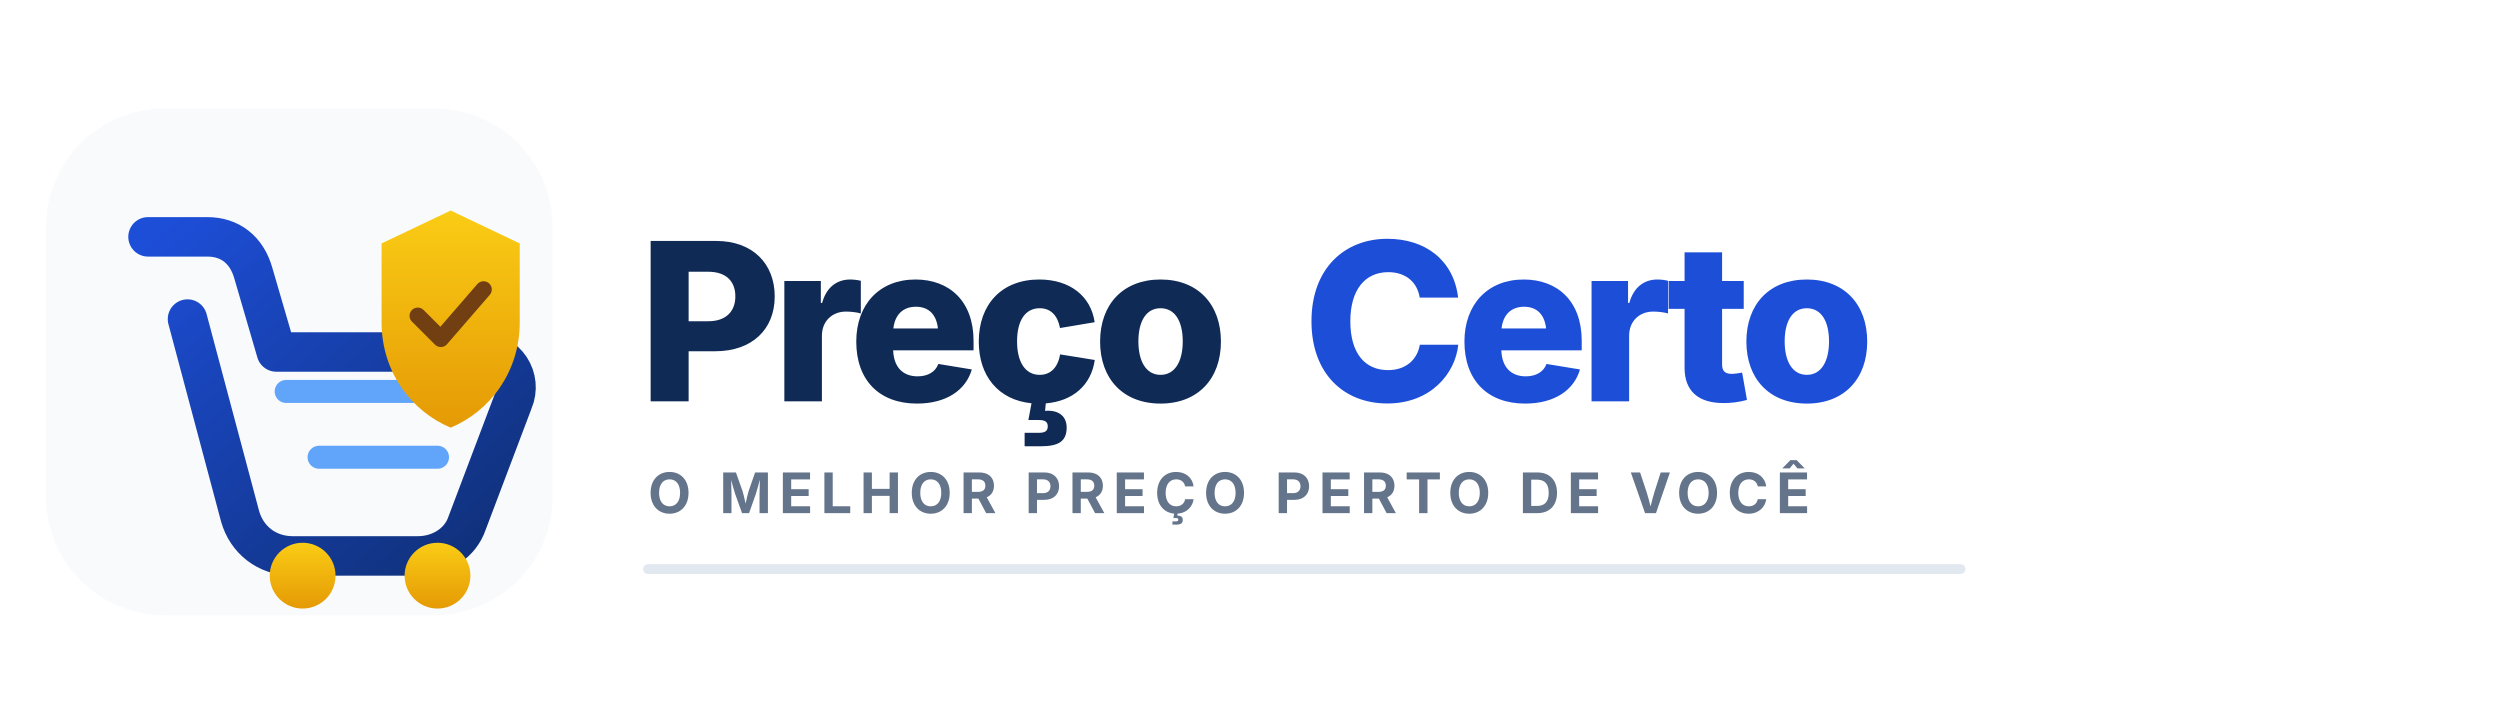
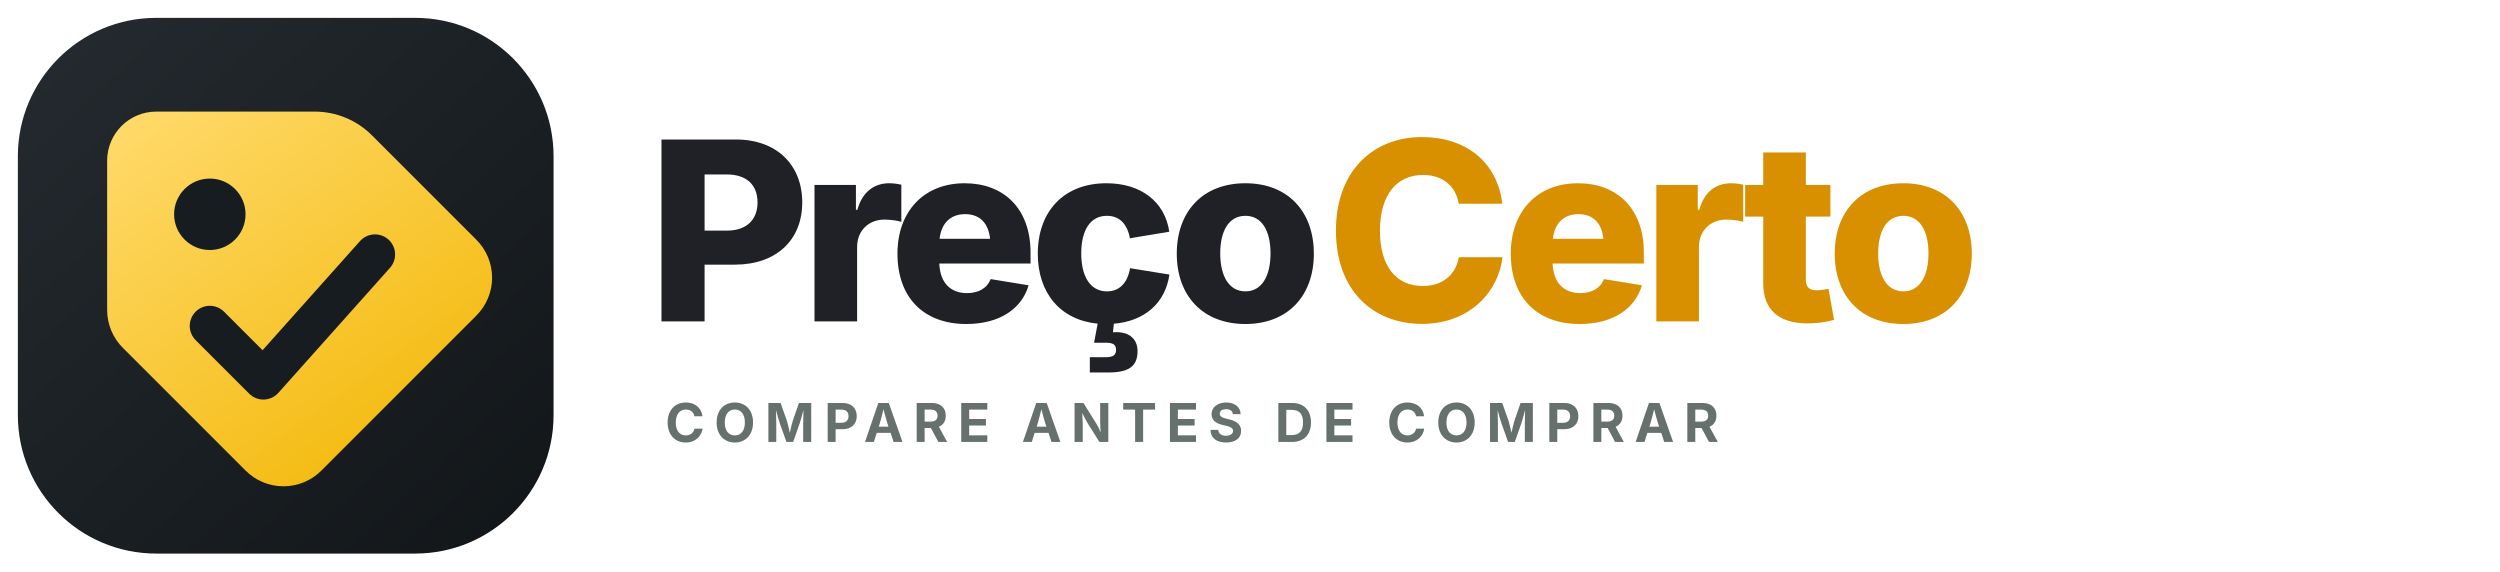
- <svg xmlns="http://www.w3.org/2000/svg" viewBox="0 0 760 220" role="img" aria-labelledby="title desc">
+ <svg xmlns="http://www.w3.org/2000/svg" width="560" height="128" viewBox="0 0 560 128" role="img" aria-labelledby="title desc">
  <defs>
-     <linearGradient id="blue" x1="0" y1="0" x2="1" y2="1">
-       <stop stop-color="#1D4ED8" />
-       <stop offset="1" stop-color="#0F2F75" />
+     <linearGradient id="bg" x1="8" y1="6" x2="118" y2="124" gradientUnits="userSpaceOnUse">
+       <stop stop-color="#242A2F" />
+       <stop offset="1" stop-color="#121619" />
    </linearGradient>
-     <linearGradient id="gold" x1="0" y1="0" x2="0" y2="1">
-       <stop stop-color="#FACC15" />
-       <stop offset="1" stop-color="#E59A05" />
+     <linearGradient id="gold" x1="37" y1="23" x2="98" y2="108" gradientUnits="userSpaceOnUse">
+       <stop stop-color="#FFD968" />
+       <stop offset="1" stop-color="#F2B705" />
    </linearGradient>
  </defs>
-   <g transform="translate(14 33)">
-     <rect width="154" height="154" rx="36" fill="#F8FAFC" />
-     <path d="M31 39h18c7 0 12 4 14 11l7 24h62c8 0 13 8 10 15l-14 37c-2 6-8 10-15 10H75c-8 0-14-5-16-12L43 64" fill="none" stroke="url(#blue)" stroke-width="12" stroke-linecap="round" stroke-linejoin="round" />
-     <path d="M73 86h53M83 106h36" stroke="#60A5FA" stroke-width="7" stroke-linecap="round" />
-     <circle cx="78" cy="142" r="10" fill="url(#gold)" />
-     <circle cx="119" cy="142" r="10" fill="url(#gold)" />
-     <path d="M123 31l21 10v24c0 15-9 27-21 32-12-5-21-17-21-32V41Z" fill="url(#gold)" />
-     <path d="m113 63 7 7 13-15" fill="none" stroke="#713F12" stroke-width="5" stroke-linecap="round" stroke-linejoin="round" />
+   <g aria-hidden="true">
+     <rect x="4" y="4" width="120" height="120" rx="31" fill="url(#bg)" />
+     <path d="M35 25h35.5c4.8 0 9.4 1.9 12.8 5.3l23.4 23.4a12 12 0 0 1 0 17L72 105.4a12 12 0 0 1-17 0L27.6 78A12 12 0 0 1 24 69.5V36a11 11 0 0 1 11-11Z" fill="url(#gold)" />
+     <circle cx="47" cy="48" r="8" fill="#171C20" />
+     <path d="m47 73 12 12 25-28" fill="none" stroke="#171C20" stroke-width="9" stroke-linecap="round" stroke-linejoin="round" />
  </g>
-   <g transform="translate(194 62)" font-family="Outfit,Inter,Arial,sans-serif">
-     <text x="0" y="60" fill="#102A56" font-size="67" font-weight="760" letter-spacing="-3">Preço</text>
-     <text x="202" y="60" fill="#1D4ED8" font-size="67" font-weight="760" letter-spacing="-3">Certo</text>
-     <text x="3" y="94" fill="#64748B" font-family="Inter,Arial,sans-serif" font-size="17" font-weight="700" letter-spacing="2.3">O MELHOR PREÇO PERTO DE VOCÊ</text>
-     <path d="M3 111h399" stroke="#E2E8F0" stroke-width="3" stroke-linecap="round" />
+   <g font-family="Manrope,Inter,Arial,sans-serif">
+     <text x="145" y="72" fill="#202126" font-size="56" font-weight="800" letter-spacing="-2.2">Preço</text>
+     <text x="297" y="72" fill="#D89000" font-size="56" font-weight="800" letter-spacing="-2.2">Certo</text>
+     <text x="149" y="99" fill="#66706D" font-size="12" font-weight="750" letter-spacing="2.1">COMPARE ANTES DE COMPRAR</text>
  </g>
</svg>
